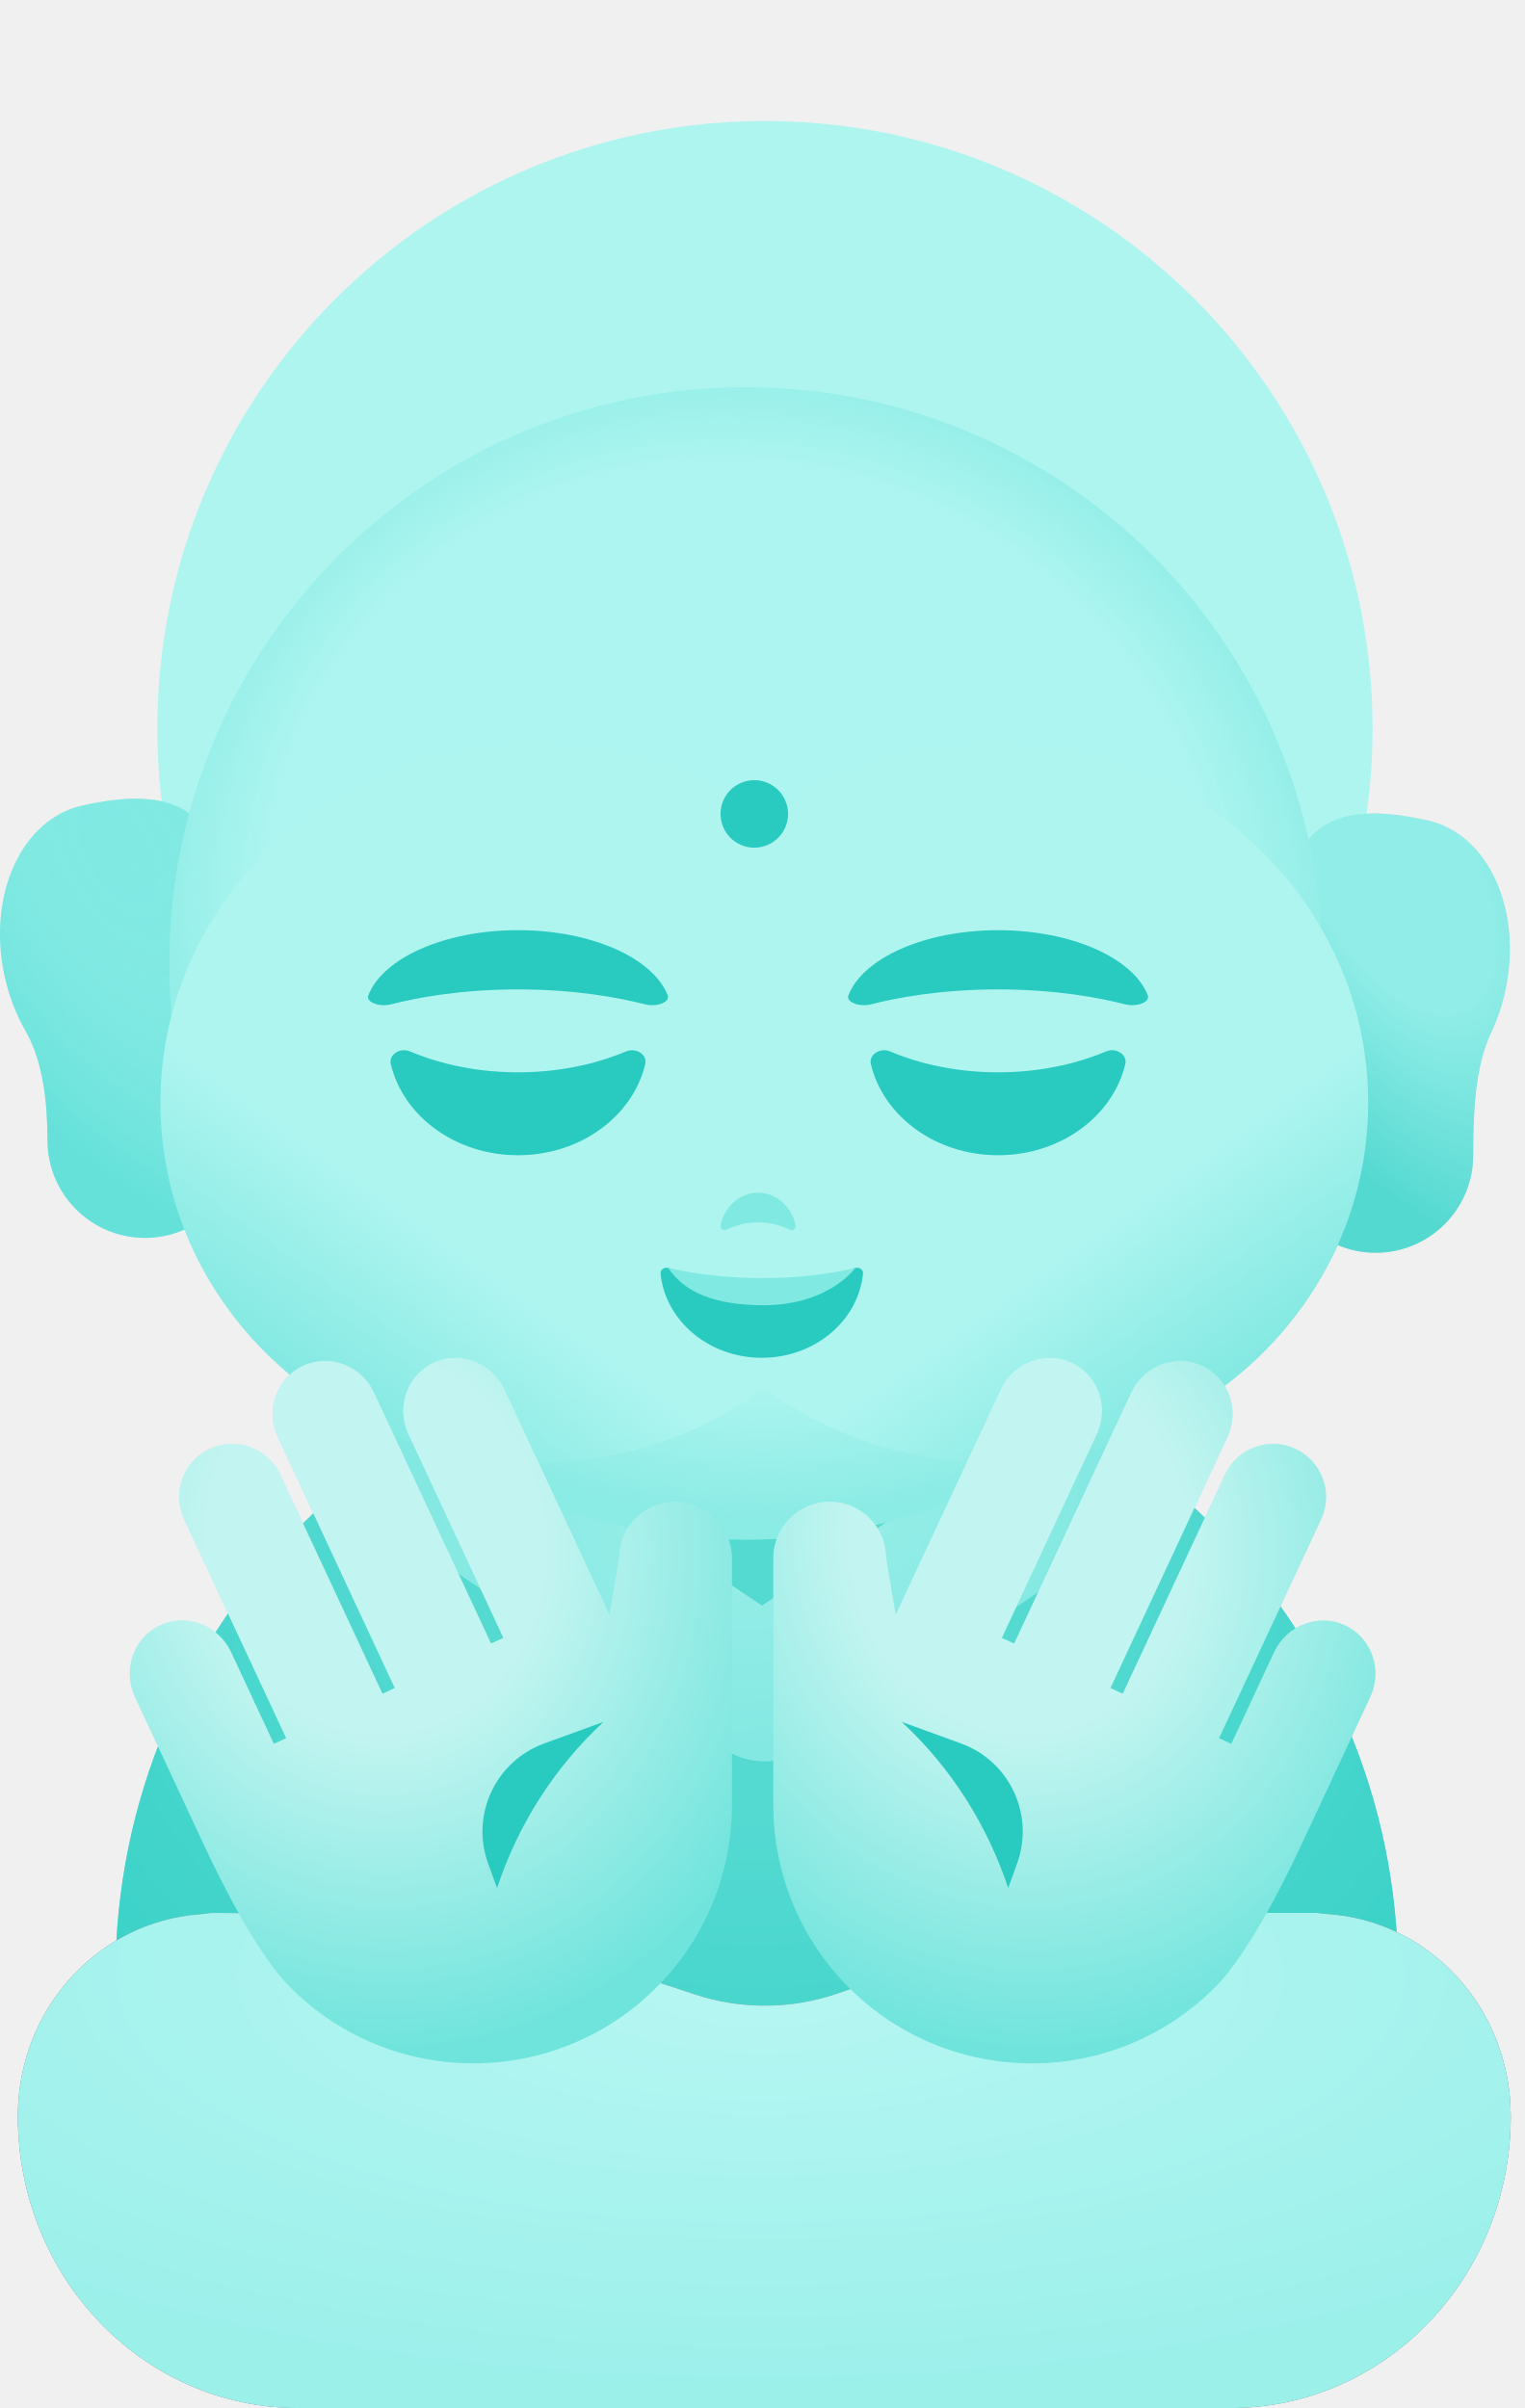
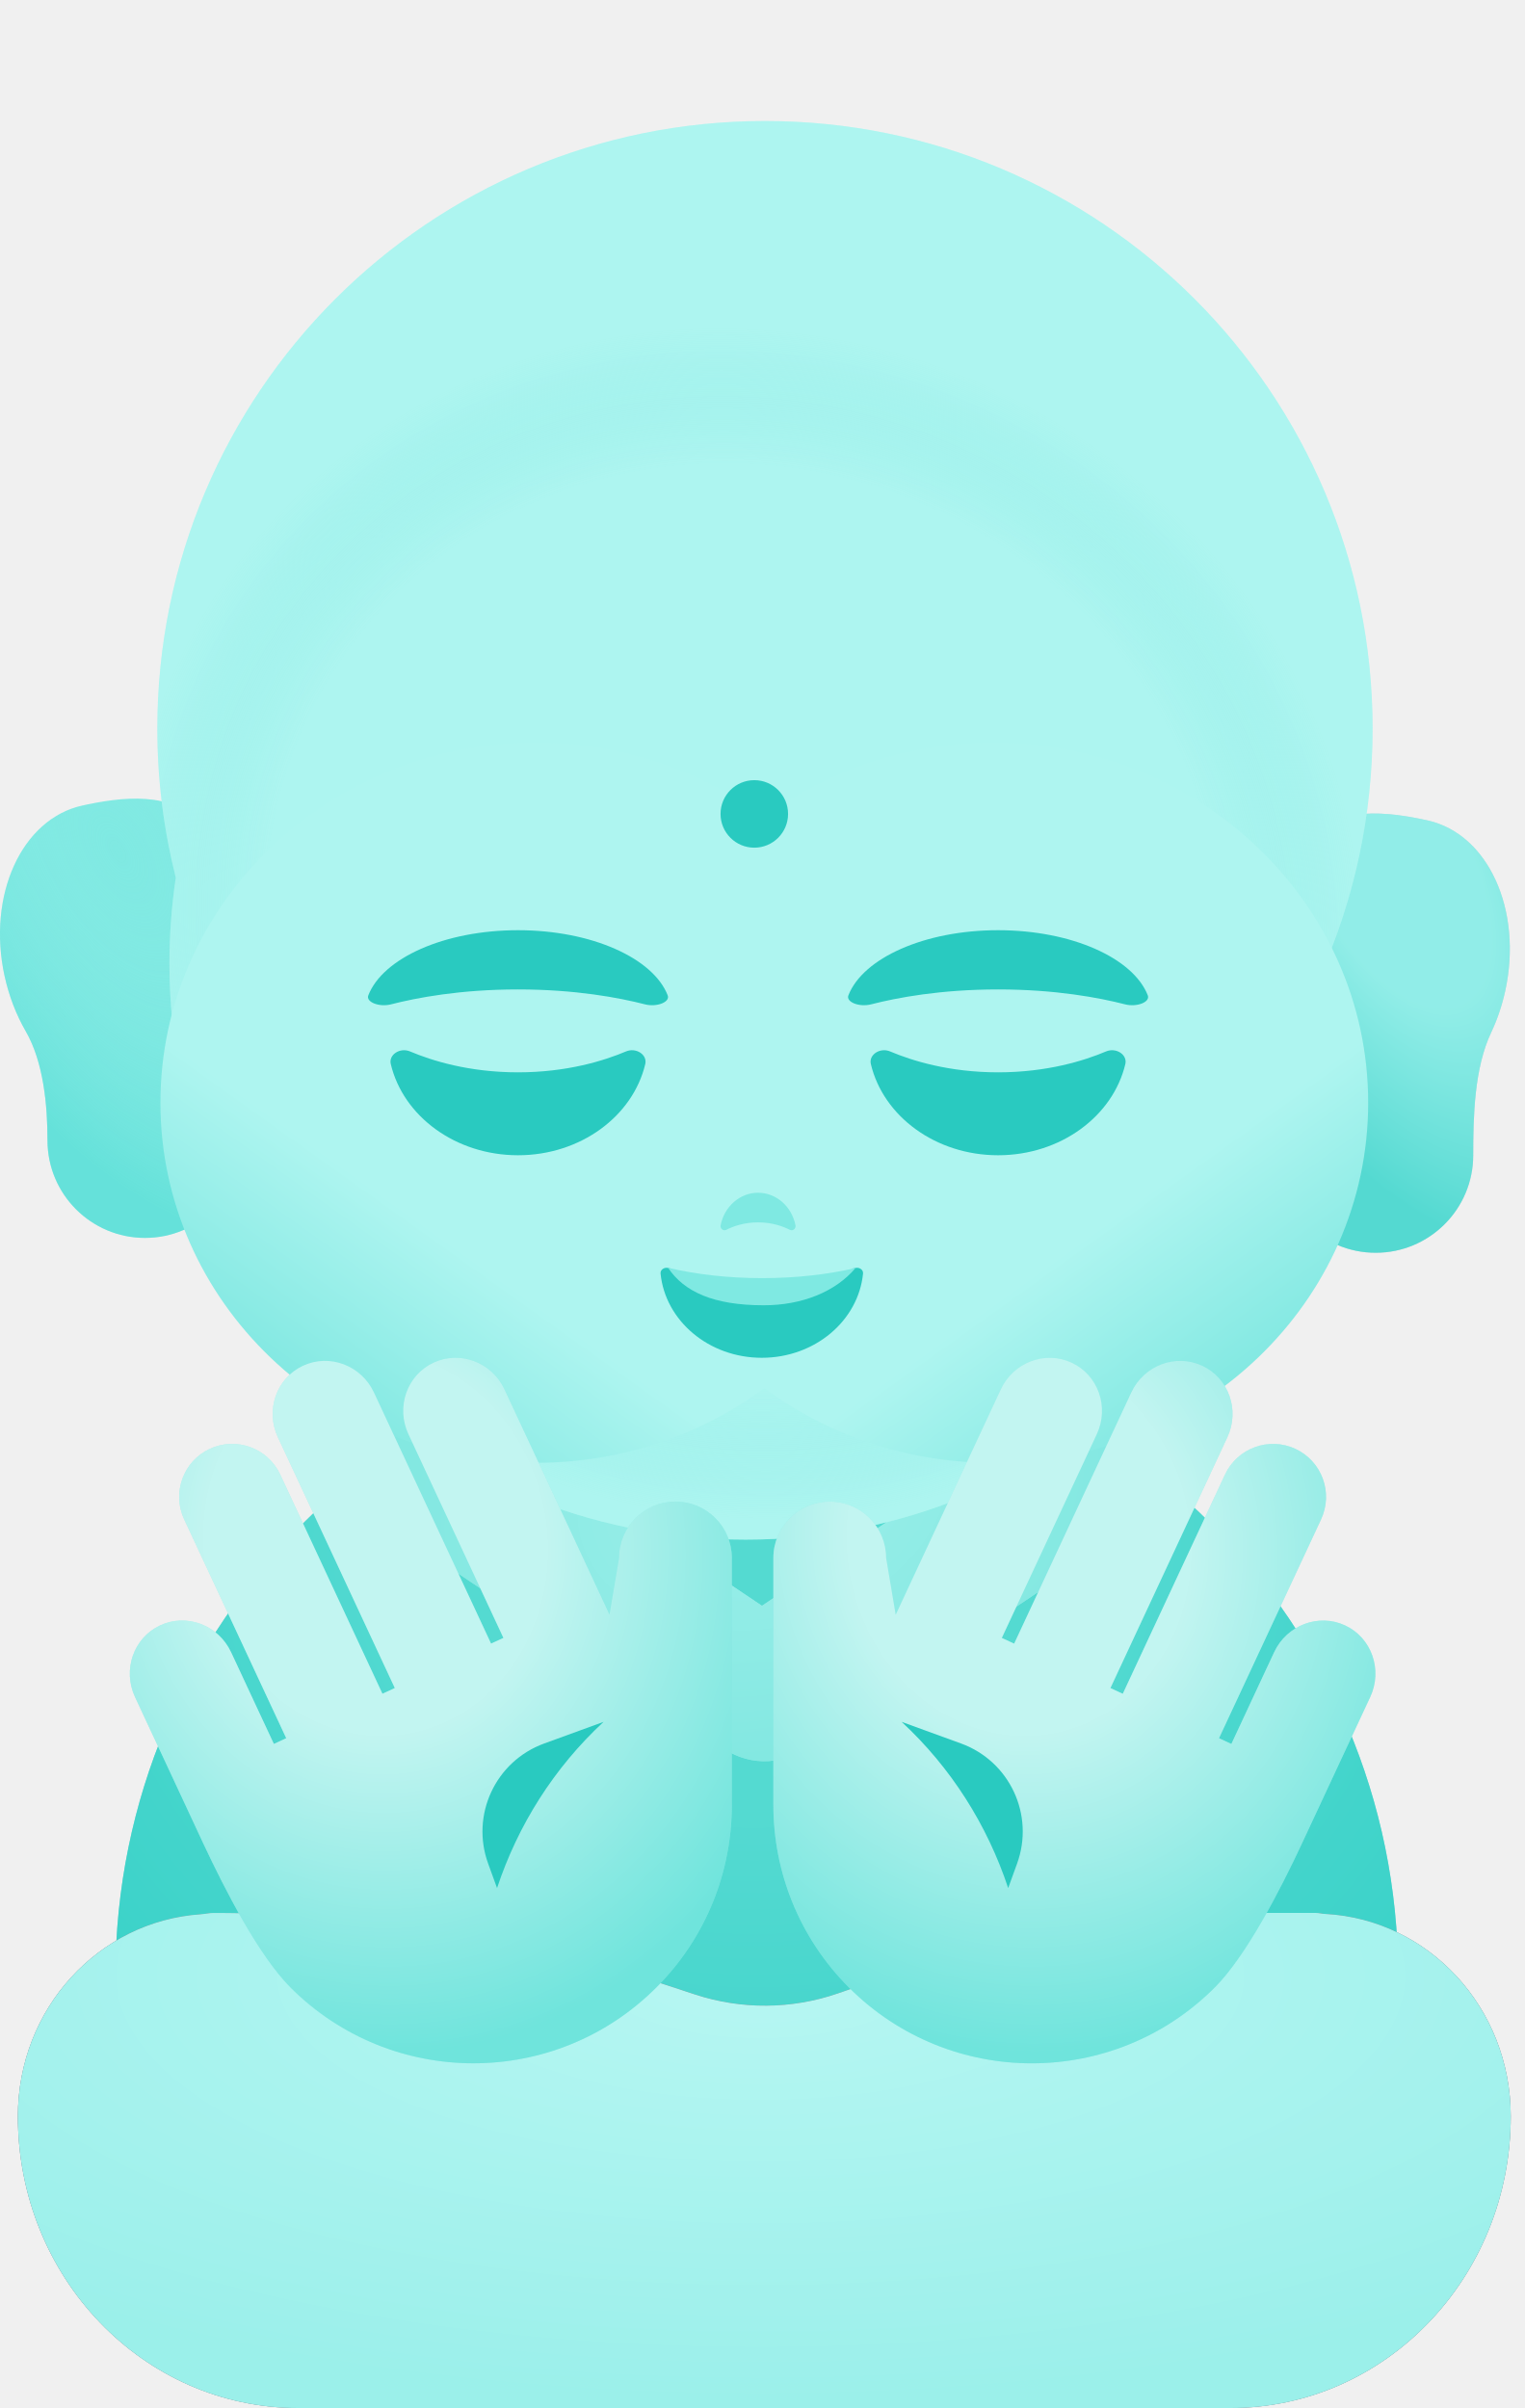
- <svg xmlns="http://www.w3.org/2000/svg" xmlns:xlink="http://www.w3.org/1999/xlink" fill="none" height="139" viewBox="0 0 88 139" width="88">
-   <g clip-path="url(#clip0_260_4375)" id="art">
-     <path d="M60.651 84.235C48.839 86.086 37.824 78.393 36.047 67.052C34.27 55.712 42.404 45.017 54.216 43.166C66.027 41.315 77.043 49.008 78.82 60.349C80.597 71.689 72.462 82.384 60.651 84.235Z" fill="url(#paint0_radial_260_4375)" fill-opacity="0.5" id="Vector" />
-     <path d="M27.673 84.235C39.484 86.086 50.5 78.393 52.277 67.052C54.053 55.712 45.919 45.017 34.107 43.166C22.296 41.315 11.28 49.008 9.503 60.349C7.726 71.689 15.861 82.384 27.673 84.235Z" fill="url(#paint1_radial_260_4375)" fill-opacity="0.5" id="Vector_2" />
-     <g id="ë¶ì²_3">
-       <g id="Group 5">
-         <g id="Rectangle 33">
-           <use fill="#29CAC0" xlink:href="#stroke0_260_4375" />
-           <use fill="url(#paint2_radial_260_4375)" fill-opacity="0.5" xlink:href="#stroke0_260_4375" />
-         </g>
-         <g id="Union">
-           <use fill="#BBF7F3" xlink:href="#stroke1_260_4375" />
-           <use fill="url(#paint3_radial_260_4375)" fill-opacity="0.5" xlink:href="#stroke1_260_4375" />
-         </g>
-         <path d="M75.484 48.502C77.122 46.458 80.169 46.87 82.384 47.356C85.887 48.124 87.897 52.534 86.873 57.206C86.685 58.065 86.407 58.873 86.057 59.614C85.091 61.659 85.026 64.424 85.026 66.686C85.026 69.795 82.506 72.315 79.397 72.315C76.289 72.314 73.77 69.794 73.769 66.686C73.769 63.996 74.262 60.649 73.977 57.974C73.858 56.849 73.918 55.646 74.186 54.424C74.562 52.705 74.531 49.692 75.484 48.502Z" fill="#FFDBE4" id="Union_2" />
-         <path d="M44.015 87.74C62.382 87.74 77.271 72.849 77.271 54.479C77.271 36.109 62.382 21.218 44.015 21.218C25.648 21.218 10.759 36.109 10.759 54.479C10.759 72.849 25.648 87.74 44.015 87.74Z" fill="url(#paint4_linear_260_4375)" id="Vector_3" />
-         <g id="Vector_4">
-           <use fill="#B7F7F3" xlink:href="#stroke2_260_4375" />
-           <use fill="url(#paint5_radial_260_4375)" fill-opacity="0.5" xlink:href="#stroke2_260_4375" />
-         </g>
-         <path d="M44.149 77.134C63.517 77.134 79.218 61.431 79.218 42.06C79.218 22.688 63.517 6.985 44.149 6.985C24.781 6.985 9.08 22.688 9.08 42.06C9.08 61.431 24.781 77.134 44.149 77.134Z" fill="#AEF5F0" id="Vector_5" />
-         <path d="M24.196 103.059C23.33 103.059 23.113 110.564 23.113 114.317L25.062 117.781C25.134 112.874 25.062 103.059 24.196 103.059Z" fill="#FFADC2" id="Vector 1" />
-         <path d="M64.915 103.059C65.781 103.059 65.997 110.564 65.997 114.317L64.049 117.781C63.976 112.874 64.049 103.059 64.915 103.059Z" fill="#FFADC2" id="Vector 2" />
-         <g id="Vector_6">
-           <use fill="#4E5968" xlink:href="#stroke3_260_4375" />
-           <use fill="#B7F7F3" xlink:href="#stroke3_260_4375" />
-           <use fill="url(#paint6_radial_260_4375)" fill-opacity="0.5" xlink:href="#stroke3_260_4375" />
-         </g>
-       </g>
-       <g id="Group 45">
-         <g id="Union_3">
-           <use fill="#7FE9E2" xlink:href="#stroke4_260_4375" />
-           <use fill="url(#paint7_radial_260_4375)" fill-opacity="0.5" xlink:href="#stroke4_260_4375" />
-         </g>
-         <g id="Union_4">
-           <use fill="#7FE9E2" xlink:href="#stroke5_260_4375" />
-           <use fill="url(#paint8_radial_260_4375)" fill-opacity="0.5" xlink:href="#stroke5_260_4375" />
-         </g>
-         <g id="Vector_7">
-           <use fill="#ADF5F0" xlink:href="#stroke6_260_4375" />
-           <use fill="url(#paint9_radial_260_4375)" fill-opacity="0.5" xlink:href="#stroke6_260_4375" />
-         </g>
-         <path d="M30.906 84.439C42.862 84.439 52.554 75.133 52.554 63.654C52.554 52.175 42.862 42.869 30.906 42.869C18.951 42.869 9.259 52.175 9.259 63.654C9.259 75.133 18.951 84.439 30.906 84.439Z" fill="url(#paint10_linear_260_4375)" id="Vector_8" />
-         <path d="M57.317 84.439C69.272 84.439 78.964 75.133 78.964 63.654C78.964 52.175 69.272 42.869 57.317 42.869C45.361 42.869 35.669 52.175 35.669 63.654C35.669 75.133 45.361 84.439 57.317 84.439Z" fill="url(#paint11_linear_260_4375)" id="Vector_9" />
-         <g id="Group 4">
-           <path d="M43.534 48.931C44.61 48.931 45.483 48.059 45.483 46.982C45.483 45.906 44.61 45.034 43.534 45.034C42.458 45.034 41.586 45.906 41.586 46.982C41.586 48.059 42.458 48.931 43.534 48.931Z" fill="#29CAC0" id="Vector_48" />
-           <path d="M49.376 73.19C49.324 73.202 49.267 73.21 49.214 73.222C48.081 74.483 46.193 75.19 44.049 75.19C41.221 75.19 39.569 74.479 38.663 73.211C38.629 73.203 38.592 73.198 38.558 73.19C38.329 73.138 38.102 73.3 38.123 73.514C38.397 76.241 40.907 78.377 43.967 78.377C47.027 78.377 49.538 76.241 49.81 73.514C49.832 73.299 49.605 73.138 49.376 73.19Z" fill="#29CAC0" id="Vector_49" />
-           <path d="M44.081 75.345C46.28 75.345 48.217 74.572 49.38 73.192C47.798 73.562 45.963 73.779 43.996 73.779C42.007 73.779 40.15 73.558 38.556 73.18C39.485 74.568 41.18 75.345 44.081 75.345Z" fill="#7FE9E2" id="Vector_50" />
-           <path d="M23.667 60.694C23.089 60.449 22.425 60.878 22.553 61.42C23.267 64.427 26.284 66.685 29.897 66.685C33.511 66.685 36.528 64.427 37.241 61.42C37.37 60.878 36.706 60.449 36.128 60.694C34.867 61.227 32.72 61.899 29.897 61.899C27.074 61.899 24.927 61.227 23.667 60.694Z" fill="#29CAC0" id="Vector_51" />
-           <path d="M63.835 60.694C64.413 60.449 65.077 60.878 64.948 61.42C64.235 64.427 61.218 66.685 57.604 66.685C53.991 66.685 50.974 64.427 50.26 61.42C50.132 60.878 50.796 60.449 51.374 60.694C52.634 61.227 54.781 61.899 57.604 61.899C60.425 61.899 62.574 61.227 63.835 60.694Z" fill="#29CAC0" id="Vector_52" />
-           <path d="M37.227 57.974C37.906 58.149 38.688 57.843 38.536 57.456C37.697 55.308 34.148 53.694 29.896 53.694C25.645 53.694 22.096 55.308 21.256 57.456C21.105 57.843 21.886 58.149 22.566 57.974C24.049 57.593 26.575 57.113 29.896 57.113C33.215 57.113 35.743 57.593 37.227 57.974Z" fill="#29CAC0" id="Vector_53" />
-           <path d="M64.935 57.974C65.614 58.149 66.396 57.843 66.244 57.456C65.405 55.308 61.856 53.695 57.604 53.695C53.353 53.695 49.804 55.308 48.964 57.456C48.813 57.843 49.594 58.149 50.274 57.974C51.757 57.593 54.283 57.113 57.604 57.113C60.923 57.113 63.452 57.593 64.935 57.974Z" fill="#29CAC0" id="Vector_54" />
-           <path d="M45.583 70.99C45.753 71.078 45.949 70.924 45.911 70.731C45.701 69.657 44.813 68.85 43.751 68.85C42.688 68.85 41.8 69.657 41.591 70.731C41.553 70.924 41.748 71.078 41.918 70.99C42.289 70.8 42.92 70.56 43.751 70.56C44.58 70.56 45.212 70.8 45.583 70.99Z" fill="#7FE9E2" id="Vector_55" />
-         </g>
-       </g>
-       <g id="Group">
-         <g id="Vector_56">
-           <use fill="#85EAE3" xlink:href="#stroke7_260_4375" />
-           <use fill="url(#paint50_radial_260_4375)" fill-opacity="0.5" xlink:href="#stroke7_260_4375" />
-         </g>
-         <g id="Vector_57">
-           <use fill="#85EAE3" xlink:href="#stroke8_260_4375" />
-           <use fill="url(#paint51_radial_260_4375)" fill-opacity="0.5" xlink:href="#stroke8_260_4375" />
-         </g>
-         <path d="M34.835 99.393L31.404 100.643C28.599 101.664 27.152 104.766 28.173 107.572L28.687 108.987C29.891 105.35 31.985 102.032 34.835 99.393Z" fill="#29CAC0" id="Vector_58" />
-         <path d="M52.038 99.393L55.469 100.643C58.275 101.664 59.721 104.766 58.7 107.572L58.187 108.987C56.982 105.35 54.889 102.032 52.038 99.393Z" fill="#29CAC0" id="Vector_59" />
-       </g>
-     </g>
+ <svg xmlns="http://www.w3.org/2000/svg" width="88" height="139" viewBox="0 -13.97 176 278" fill="none">
+   <g>
+     <path id="Vector" d="M13.322 214.222C13.322 173.334 46.469 140.188 87.357 140.188C128.245 140.188 161.392 173.334 161.392 214.222V245.844H13.322V214.222Z" fill="#29CAC0" />
+     <path id="Vector_2" d="M13.322 214.222C13.322 173.334 46.469 140.188 87.357 140.188C128.245 140.188 161.392 173.334 161.392 214.222V245.844H13.322V214.222Z" fill="url(#paint0_radial_0_4)" fill-opacity="0.5" />
+     <path id="Vector_3" d="M121.184 149.105C124.956 146.572 130.066 147.577 132.598 151.349C135.13 155.121 134.125 160.232 130.354 162.765L92.826 187.964C89.517 190.186 85.178 189.686 82.453 186.984C81.579 186.757 80.726 186.383 79.934 185.851L45.555 162.765C41.783 160.232 40.777 155.121 43.309 151.349C45.841 147.577 50.953 146.572 54.725 149.105L87.953 171.415L121.184 149.105Z" fill="#BBF7F3" />
+     <path id="Vector_4" d="M121.184 149.105C124.956 146.572 130.066 147.577 132.598 151.349C135.13 155.121 134.125 160.232 130.354 162.765L92.826 187.964C89.517 190.186 85.178 189.686 82.453 186.984C81.579 186.757 80.726 186.383 79.934 185.851L45.555 162.765C41.783 160.232 40.777 155.121 43.309 151.349C45.841 147.577 50.953 146.572 54.725 149.105L87.953 171.415L121.184 149.105Z" fill="url(#paint1_radial_0_4)" fill-opacity="0.5" />
+     <path id="Vector_5" d="M150.969 83.035C154.244 78.947 160.339 79.771 164.768 80.742C171.774 82.279 175.795 91.099 173.746 100.443C173.369 102.161 172.813 103.776 172.113 105.26C170.183 109.349 170.053 114.88 170.053 119.402C170.053 125.62 165.012 130.66 158.795 130.66C152.578 130.66 147.539 125.62 147.539 119.402C147.539 114.023 148.524 107.33 147.955 101.98C147.715 99.729 147.835 97.322 148.371 94.879C149.125 91.441 149.063 85.415 150.969 83.035Z" fill="#FFDBE4" />
+     <path id="Vector_6" d="M88.03 161.512C124.763 161.512 154.542 131.729 154.542 94.989C154.542 58.25 124.763 28.467 88.03 28.467C51.296 28.467 21.518 58.25 21.518 94.989C21.518 131.729 51.296 161.512 88.03 161.512Z" fill="url(#paint2_linear_0_4)" />
+     <path id="Vector_7" d="M87.721 162.051C124.755 162.051 154.777 132.655 154.777 96.393C154.777 60.131 124.755 30.734 87.721 30.734C50.688 30.734 20.666 60.131 20.666 96.393C20.666 132.655 50.688 162.051 87.721 162.051Z" fill="#B7F7F3" />
+     <path id="Vector_8" d="M87.721 162.051C124.755 162.051 154.777 132.655 154.777 96.393C154.777 60.131 124.755 30.734 87.721 30.734C50.688 30.734 20.666 60.131 20.666 96.393C20.666 132.655 50.688 162.051 87.721 162.051Z" fill="url(#paint3_radial_0_4)" fill-opacity="0.5" />
+     <path id="Vector_9" d="M48.392 192.148C46.66 192.148 46.227 207.16 46.227 214.666L50.124 221.594C50.268 211.778 50.124 192.148 48.392 192.148Z" fill="#FFADC2" />
+     <path id="Vector_10" d="M129.829 192.148C131.561 192.148 131.994 207.16 131.994 214.666L128.097 221.594C127.953 211.778 128.097 192.148 129.829 192.148Z" fill="#FFADC2" />
+     <path id="Vector_11" d="M145.471 206.872C130.99 206.872 116.611 209.288 102.926 214.022L96.734 216.166C91.374 218.016 85.592 218.06 80.208 216.29L77.205 215.3C60.276 209.722 42.449 206.878 24.624 206.878C24.118 206.878 23.642 207.002 23.143 207.034C11.388 207.844 2.066 217.918 2.066 230.356C2.066 248.954 16.551 264.03 34.421 264.03H142.027C159.896 264.03 174.382 248.954 174.382 230.356C174.382 217.806 164.893 207.64 152.99 206.996C152.597 206.978 152.223 206.872 151.824 206.872H145.477H145.471Z" fill="#4E5968" />
+     <path id="Vector_12" d="M145.471 206.872C130.99 206.872 116.611 209.288 102.926 214.022L96.734 216.166C91.374 218.016 85.592 218.06 80.208 216.29L77.205 215.3C60.276 209.722 42.449 206.878 24.624 206.878C24.118 206.878 23.642 207.002 23.143 207.034C11.388 207.844 2.066 217.918 2.066 230.356C2.066 248.954 16.551 264.03 34.421 264.03H142.027C159.896 264.03 174.382 248.954 174.382 230.356C174.382 217.806 164.893 207.64 152.99 206.996C152.597 206.978 152.223 206.872 151.824 206.872H145.477H145.471Z" fill="#B7F7F3" />
+     <path id="Vector_13" d="M145.471 206.872C130.99 206.872 116.611 209.288 102.926 214.022L96.734 216.166C91.374 218.016 85.592 218.06 80.208 216.29L77.205 215.3C60.276 209.722 42.449 206.878 24.624 206.878C24.118 206.878 23.642 207.002 23.143 207.034C11.388 207.844 2.066 217.918 2.066 230.356C2.066 248.954 16.551 264.03 34.421 264.03H142.027C159.896 264.03 174.382 248.954 174.382 230.356C174.382 217.806 164.893 207.64 152.99 206.996C152.597 206.978 152.223 206.872 151.824 206.872H145.477H145.471Z" fill="url(#paint4_radial_0_4)" fill-opacity="0.5" />
+     <path id="Vector_14" d="M150.967 83.035C154.242 78.947 160.337 79.771 164.766 80.742C171.772 82.279 175.793 91.099 173.744 100.443C173.368 102.161 172.811 103.776 172.111 105.26C170.181 109.349 170.051 114.88 170.051 119.402C170.051 125.62 165.01 130.66 158.793 130.66C152.576 130.66 147.537 125.62 147.537 119.402C147.537 114.023 148.522 107.33 147.953 101.98C147.713 99.729 147.833 97.322 148.369 94.879C149.123 91.441 149.061 85.415 150.967 83.035Z" fill="#7FE9E2" />
+     <path id="Vector_15" d="M150.967 83.035C154.242 78.947 160.337 79.771 164.766 80.742C171.772 82.279 175.793 91.099 173.744 100.443C173.368 102.161 172.811 103.776 172.111 105.26C170.181 109.349 170.051 114.88 170.051 119.402C170.051 125.62 165.01 130.66 158.793 130.66C152.576 130.66 147.537 125.62 147.537 119.402C147.537 114.023 148.522 107.33 147.953 101.98C147.713 99.729 147.833 97.322 148.369 94.879C149.123 91.441 149.061 85.415 150.967 83.035Z" fill="url(#paint5_radial_0_4)" fill-opacity="0.5" />
+     <path id="Vector_16" d="M9.511 79.026C13.94 78.054 20.037 77.229 23.312 81.319C25.218 83.699 25.154 89.725 25.907 93.162C26.305 94.978 26.474 96.774 26.436 98.5C26.307 104.379 27.995 111.803 27.995 117.684C27.995 123.902 22.956 128.943 16.739 128.944C10.523 128.944 5.482 123.902 5.482 117.684C5.482 113.575 5.017 108.64 2.966 105.079C1.884 103.199 1.043 101.057 0.532 98.727C-1.516 89.383 2.504 80.562 9.511 79.026Z" fill="#7FE9E2" />
+     <path id="Vector_17" d="M9.511 79.026C13.94 78.054 20.037 77.229 23.312 81.319C25.218 83.699 25.154 89.725 25.907 93.162C26.305 94.978 26.474 96.774 26.436 98.5C26.307 104.379 27.995 111.803 27.995 117.684C27.995 123.902 22.956 128.943 16.739 128.944C10.523 128.944 5.482 123.902 5.482 117.684C5.482 113.575 5.017 108.64 2.966 105.079C1.884 103.199 1.043 101.057 0.532 98.727C-1.516 89.383 2.504 80.562 9.511 79.026Z" fill="url(#paint6_radial_0_4)" fill-opacity="0.5" />
+     <path id="Vector_18" d="M88.299 0.002C127.035 0.002 158.438 31.408 158.438 70.15C158.438 80.152 156.338 89.662 152.566 98.271C152.024 134.543 122.463 163.779 86.068 163.779C49.335 163.779 19.557 133.997 19.557 97.258C19.557 93.894 19.807 90.587 20.289 87.357C18.901 81.851 18.16 76.087 18.16 70.15C18.16 31.408 49.563 0.002 88.299 0.002Z" fill="#ADF5F0" />
+     <path id="Vector_19" d="M88.299 0.002C127.035 0.002 158.438 31.408 158.438 70.15C158.438 80.152 156.338 89.662 152.566 98.271C152.024 134.543 122.463 163.779 86.068 163.779C49.335 163.779 19.557 133.997 19.557 97.258C19.557 93.894 19.807 90.587 20.289 87.357C18.901 81.851 18.16 76.087 18.16 70.15C18.16 31.408 49.563 0.002 88.299 0.002Z" fill="url(#paint7_radial_0_4)" fill-opacity="0.3" />
+     <path id="Vector_20" d="M61.813 154.91C85.724 154.91 105.108 136.298 105.108 113.34C105.108 90.381 85.724 71.769 61.813 71.769C37.902 71.769 18.518 90.381 18.518 113.34C18.518 136.298 37.902 154.91 61.813 154.91Z" fill="url(#paint8_linear_0_4)" />
+     <path id="Vector_21" d="M114.633 154.91C138.544 154.91 157.928 136.298 157.928 113.34C157.928 90.381 138.544 71.769 114.633 71.769C90.722 71.769 71.338 90.381 71.338 113.34C71.338 136.298 90.722 154.91 114.633 154.91Z" fill="url(#paint9_linear_0_4)" />
+     <path id="Vector_22" d="M87.069 83.893C89.221 83.893 90.965 82.148 90.965 79.996C90.965 77.843 89.221 76.099 87.069 76.099C84.916 76.099 83.172 77.843 83.172 79.996C83.172 82.148 84.916 83.893 87.069 83.893Z" fill="#29CAC0" />
+     <path id="Vector_23" d="M98.751 132.412C98.649 132.435 98.534 132.451 98.429 132.474C96.163 134.997 92.386 136.412 88.098 136.412C82.442 136.412 79.138 134.99 77.326 132.452C77.259 132.437 77.183 132.427 77.116 132.412C76.657 132.307 76.203 132.63 76.247 133.06C76.794 138.513 81.814 142.784 87.934 142.784C94.053 142.784 99.075 138.513 99.621 133.06C99.663 132.629 99.211 132.307 98.751 132.412Z" fill="#29CAC0" />
+     <path id="Vector_24" d="M88.161 136.722C92.56 136.722 96.434 135.175 98.759 132.416C95.597 133.155 91.926 133.588 87.993 133.588C84.014 133.588 80.299 133.148 77.111 132.392C78.97 135.167 82.359 136.722 88.161 136.722Z" fill="#7FE9E2" />
+     <path id="Vector_25" d="M47.333 107.418C46.178 106.929 44.849 107.787 45.107 108.871C46.533 114.884 52.568 119.402 59.795 119.402C67.022 119.402 73.056 114.884 74.483 108.871C74.74 107.787 73.411 106.929 72.256 107.418C69.735 108.485 65.441 109.829 59.795 109.829C54.149 109.829 49.854 108.485 47.333 107.418Z" fill="#29CAC0" />
+     <path id="Vector_26" d="M127.67 107.418C128.826 106.929 130.154 107.787 129.897 108.871C128.47 114.884 122.436 119.402 115.209 119.402C107.982 119.402 101.947 114.884 100.521 108.871C100.263 107.787 101.592 106.929 102.747 107.418C105.268 108.485 109.563 109.829 115.209 109.829C120.85 109.829 125.149 108.485 127.67 107.418Z" fill="#29CAC0" />
+     <path id="Vector_27" d="M74.453 101.981C75.813 102.33 77.375 101.717 77.073 100.943C75.394 96.648 68.295 93.421 59.793 93.421C51.29 93.421 44.191 96.648 42.513 100.943C42.21 101.717 43.773 102.33 45.132 101.981C48.098 101.218 53.15 100.258 59.793 100.258C66.43 100.258 71.487 101.218 74.453 101.981Z" fill="#29CAC0" />
+     <path id="Vector_28" d="M129.869 101.981C131.229 102.33 132.791 101.717 132.489 100.943C130.81 96.648 123.711 93.421 115.209 93.421C106.706 93.421 99.607 96.648 97.929 100.943C97.626 101.717 99.189 102.33 100.548 101.981C103.514 101.218 108.566 100.258 115.209 100.258C121.846 100.258 126.903 101.218 129.869 101.981Z" fill="#29CAC0" />
+     <path id="Vector_29" d="M91.167 128.011C91.506 128.186 91.897 127.879 91.821 127.493C91.402 125.345 89.627 123.731 87.501 123.731C85.376 123.731 83.601 125.345 83.181 127.493C83.106 127.879 83.496 128.186 83.836 128.011C84.578 127.63 85.841 127.15 87.501 127.15C89.161 127.15 90.425 127.63 91.167 128.011Z" fill="#7FE9E2" />
+     <path id="Vector_30" d="M155.266 173.682C152.204 172.254 148.534 173.642 147.071 176.781L142.136 187.365L140.709 186.707L152.488 161.444C153.919 158.377 152.596 154.732 149.533 153.301C146.471 151.874 142.829 153.204 141.399 156.271L129.602 181.573L128.175 180.915L141.672 151.96C143.131 148.829 141.834 145.133 138.771 143.706C135.709 142.279 132.042 143.659 130.583 146.79L117.064 175.785L115.637 175.127L126.604 151.604C128.063 148.473 126.766 144.777 123.703 143.35C120.641 141.923 116.974 143.303 115.515 146.435C115.515 146.435 115.515 146.438 115.515 146.442L103.39 172.449L102.287 165.902C102.287 162.307 99.372 159.388 95.777 159.388C92.183 159.388 89.268 162.303 89.268 165.902V194.4C89.268 202.036 92.179 209.672 98.006 215.5C109.656 227.152 128.548 227.152 140.198 215.5C143.825 211.872 147.754 204.276 150.281 198.858C150.719 197.92 151.208 196.866 151.665 195.889L151.837 195.522C152.075 195.011 152.294 194.544 152.488 194.123L158.16 181.954C159.623 178.812 158.329 175.109 155.266 173.682Z" fill="#85EAE3" />
+     <path id="Vector_31" d="M155.266 173.682C152.204 172.254 148.534 173.642 147.071 176.781L142.136 187.365L140.709 186.707L152.488 161.444C153.919 158.377 152.596 154.732 149.533 153.301C146.471 151.874 142.829 153.204 141.399 156.271L129.602 181.573L128.175 180.915L141.672 151.96C143.131 148.829 141.834 145.133 138.771 143.706C135.709 142.279 132.042 143.659 130.583 146.79L117.064 175.785L115.637 175.127L126.604 151.604C128.063 148.473 126.766 144.777 123.703 143.35C120.641 141.923 116.974 143.303 115.515 146.435C115.515 146.435 115.515 146.438 115.515 146.442L103.39 172.449L102.287 165.902C102.287 162.307 99.372 159.388 95.777 159.388C92.183 159.388 89.268 162.303 89.268 165.902V194.4C89.268 202.036 92.179 209.672 98.006 215.5C109.656 227.152 128.548 227.152 140.198 215.5C143.825 211.872 147.754 204.276 150.281 198.858C150.719 197.92 151.208 196.866 151.665 195.889L151.837 195.522C152.075 195.011 152.294 194.544 152.488 194.123L158.16 181.954C159.623 178.812 158.329 175.109 155.266 173.682Z" fill="url(#paint10_radial_0_4)" fill-opacity="0.5" />
+     <path id="Vector_32" d="M77.969 159.385C74.375 159.385 71.46 162.3 71.46 165.899L70.356 172.446L58.232 146.439C58.232 146.439 58.232 146.435 58.232 146.432C56.772 143.3 53.106 141.92 50.044 143.347C46.981 144.774 45.683 148.47 47.143 151.601L58.11 175.124L56.683 175.782L43.164 146.788C41.704 143.656 38.038 142.276 34.975 143.703C31.913 145.13 30.615 148.826 32.075 151.957L45.572 180.912L44.145 181.57L32.348 156.268C30.917 153.198 27.276 151.871 24.213 153.298C21.151 154.725 19.828 158.371 21.259 161.441L33.038 186.704L31.611 187.362L26.676 176.778C25.213 173.636 21.543 172.248 18.48 173.679C15.418 175.11 14.124 178.809 15.586 181.951L21.259 194.12C21.456 194.541 21.672 195.008 21.909 195.519L22.082 195.886C22.538 196.863 23.027 197.917 23.466 198.855C25.993 204.272 29.921 211.87 33.548 215.496C45.198 227.148 64.091 227.148 75.741 215.496C81.567 209.67 84.479 202.034 84.479 194.397V165.899C84.479 162.304 81.564 159.385 77.969 159.385Z" fill="#85EAE3" />
+     <path id="Vector_33" d="M77.969 159.385C74.375 159.385 71.46 162.3 71.46 165.899L70.356 172.446L58.232 146.439C58.232 146.439 58.232 146.435 58.232 146.432C56.772 143.3 53.106 141.92 50.044 143.347C46.981 144.774 45.683 148.47 47.143 151.601L58.11 175.124L56.683 175.782L43.164 146.788C41.704 143.656 38.038 142.276 34.975 143.703C31.913 145.13 30.615 148.826 32.075 151.957L45.572 180.912L44.145 181.57L32.348 156.268C30.917 153.198 27.276 151.871 24.213 153.298C21.151 154.725 19.828 158.371 21.259 161.441L33.038 186.704L31.611 187.362L26.676 176.778C25.213 173.636 21.543 172.248 18.48 173.679C15.418 175.11 14.124 178.809 15.586 181.951L21.259 194.12C21.456 194.541 21.672 195.008 21.909 195.519L22.082 195.886C22.538 196.863 23.027 197.917 23.466 198.855C25.993 204.272 29.921 211.87 33.548 215.496C45.198 227.148 64.091 227.148 75.741 215.496C81.567 209.67 84.479 202.034 84.479 194.397V165.899C84.479 162.304 81.564 159.385 77.969 159.385Z" fill="url(#paint11_radial_0_4)" fill-opacity="0.5" />
+     <path id="Vector_34" d="M69.671 184.817L62.809 187.316C57.198 189.358 54.304 195.563 56.346 201.176L57.374 204.004C59.782 196.731 63.97 190.095 69.671 184.817Z" fill="#29CAC0" />
+     <path id="Vector_35" d="M104.076 184.817L110.938 187.316C116.549 189.358 119.443 195.563 117.401 201.176L116.373 204.004C113.965 196.731 109.777 190.095 104.076 184.817Z" fill="#29CAC0" />
  </g>
  <defs>
-     <radialGradient cx="0" cy="0" gradientTransform="matrix(28.7105 13.5012 14.0615 -29.9115 49.3623 55.5418)" gradientUnits="userSpaceOnUse" id="paint0_radial_260_4375" r="1">
-       <stop offset="0.713" stop-color="#ABF5F0" />
-       <stop offset="1" stop-color="#4BD9D0" />
-     </radialGradient>
-     <radialGradient cx="0" cy="0" gradientTransform="matrix(-26.9044 15.953 -16.6151 -28.0298 38.961 55.5418)" gradientUnits="userSpaceOnUse" id="paint1_radial_260_4375" r="1">
-       <stop offset="0.713" stop-color="#6DE3DB" stop-opacity="0" />
-       <stop offset="1" stop-color="#6DE3DB" />
-     </radialGradient>
-     <radialGradient cx="0" cy="0" gradientTransform="translate(43.508 89.1532) rotate(90) scale(40.7534 49.3221)" gradientUnits="userSpaceOnUse" id="paint2_radial_260_4375" r="1">
+     <radialGradient id="paint0_radial_0_4" cx="0" cy="0" r="1" gradientUnits="userSpaceOnUse" gradientTransform="translate(87.016 164.338) rotate(90) scale(81.5068 98.6442)">
      <stop offset="0.401" stop-color="#7FE9E2" />
      <stop offset="1" stop-color="#4BD9D0" />
    </radialGradient>
-     <radialGradient cx="0" cy="0" gradientTransform="matrix(-20.5562 5.28486 3.91387 14.8375 44.0397 86.0806)" gradientUnits="userSpaceOnUse" id="paint3_radial_260_4375" r="1">
+     <radialGradient id="paint1_radial_0_4" cx="0" cy="0" r="1" gradientTransform="matrix(-41.113 10.57 7.82786 29.6758 88.0783 158.192)" gradientUnits="userSpaceOnUse">
      <stop offset="0.023" stop-color="#7FE9E2" />
      <stop offset="1" stop-color="#4BD9D0" />
    </radialGradient>
-     <linearGradient gradientUnits="userSpaceOnUse" id="paint4_linear_260_4375" x1="44.015" x2="44.015" y1="21.218" y2="87.74">
+     <linearGradient id="paint2_linear_0_4" x1="88.03" y1="28.467" x2="88.03" y2="161.512" gradientUnits="userSpaceOnUse">
      <stop stop-color="#FFDBE4" />
      <stop offset="1" stop-color="#FFCDD7" />
    </linearGradient>
-     <radialGradient cx="0" cy="0" gradientTransform="matrix(3.45548e-06 33.9779 -36.0885 -1.44264 43.7406 52.9105)" gradientUnits="userSpaceOnUse" id="paint5_radial_260_4375" r="1">
+     <radialGradient id="paint3_radial_0_4" cx="0" cy="0" r="1" gradientTransform="matrix(6.91096e-06 67.9558 -72.177 -2.88528 87.4812 91.8518)" gradientUnits="userSpaceOnUse">
      <stop offset="0.12" stop-color="#B7F7F3" />
      <stop offset="1" stop-color="#97EEE8" />
    </radialGradient>
-     <radialGradient cx="0" cy="0" gradientTransform="matrix(0.0179523 24.9049 -64.8388 0.0415629 43.8955 114.095)" gradientUnits="userSpaceOnUse" id="paint6_radial_260_4375" r="1">
+     <radialGradient id="paint4_radial_0_4" cx="0" cy="0" r="1" gradientTransform="matrix(0.0359046 49.8098 -129.678 0.0831258 87.791 214.222)" gradientUnits="userSpaceOnUse">
      <stop stop-color="#B7F7F3" />
      <stop offset="1" stop-color="#7FE9E2" />
    </radialGradient>
-     <radialGradient cx="0" cy="0" gradientTransform="matrix(1.80148e-07 19.053 -15.8159 -11.6142 80.2628 50.0138)" gradientUnits="userSpaceOnUse" id="paint7_radial_260_4375" r="1">
+     <radialGradient id="paint5_radial_0_4" cx="0" cy="0" r="1" gradientTransform="matrix(3.60296e-07 38.106 -31.6318 -23.2284 160.526 86.0586)" gradientUnits="userSpaceOnUse">
      <stop offset="0.369" stop-color="#A4F2ED" />
      <stop offset="1" stop-color="#29CAC0" />
    </radialGradient>
-     <radialGradient cx="0" cy="0" gradientTransform="matrix(1.88608e-07 19.053 -16.5587 -11.6142 6.79826 49.1551)" gradientUnits="userSpaceOnUse" id="paint8_radial_260_4375" r="1">
+     <radialGradient id="paint6_radial_0_4" cx="0" cy="0" r="1" gradientTransform="matrix(3.77216e-07 38.106 -33.1174 -23.2284 13.5977 84.342)" gradientUnits="userSpaceOnUse">
      <stop stop-color="#A4F2ED" stop-opacity="0" />
      <stop offset="1" stop-color="#4CDAD2" />
    </radialGradient>
-     <radialGradient cx="0" cy="0" gradientTransform="matrix(3.42749e-06 34.4252 -35.7962 -1.46164 42.9153 53.3128)" gradientUnits="userSpaceOnUse" id="paint9_radial_260_4375" r="1">
+     <radialGradient id="paint7_radial_0_4" cx="0" cy="0" r="1" gradientTransform="matrix(6.85498e-06 68.8504 -71.5924 -2.92328 85.8306 92.6554)" gradientUnits="userSpaceOnUse">
      <stop offset="0.771" stop-color="#4AD9D0" stop-opacity="0" />
-       <stop offset="1" stop-color="#4BD9D0" stop-opacity="0.7" />
+       <stop offset="1" stop-color="#AEF5F0" />
    </radialGradient>
-     <linearGradient gradientUnits="userSpaceOnUse" id="paint10_linear_260_4375" x1="24.796" x2="16.065" y1="70.897" y2="83.121">
+     <linearGradient id="paint8_linear_0_4" x1="49.592" y1="127.825" x2="32.13" y2="152.272" gradientUnits="userSpaceOnUse">
      <stop stop-color="#AEF5F0" />
      <stop offset="1" stop-color="#77E5DE" />
    </linearGradient>
-     <linearGradient gradientUnits="userSpaceOnUse" id="paint11_linear_260_4375" x1="63.427" x2="72.158" y1="70.897" y2="83.121">
+     <linearGradient id="paint9_linear_0_4" x1="126.854" y1="127.825" x2="144.316" y2="152.272" gradientUnits="userSpaceOnUse">
      <stop stop-color="#AEF5F0" />
      <stop offset="1" stop-color="#77E5DE" />
    </linearGradient>
-     <radialGradient cx="0" cy="0" gradientTransform="matrix(3.10475 29.3117 -26.1409 2.6452 58.8405 89.0965)" gradientUnits="userSpaceOnUse" id="paint50_radial_260_4375" r="1">
+     <radialGradient id="paint10_radial_0_4" cx="0" cy="0" r="1" gradientTransform="matrix(6.2095 58.6234 -52.2818 5.2904 117.681 164.223)" gradientUnits="userSpaceOnUse">
      <stop offset="0.378" stop-color="white" />
      <stop offset="1" stop-color="#5ADED6" />
    </radialGradient>
-     <radialGradient cx="0" cy="0" gradientTransform="matrix(3.10475 29.3117 -26.1409 2.6452 21.6989 89.0949)" gradientUnits="userSpaceOnUse" id="paint51_radial_260_4375" r="1">
+     <radialGradient id="paint11_radial_0_4" cx="0" cy="0" r="1" gradientTransform="matrix(6.2095 58.6234 -52.2818 5.2904 43.3978 164.221)" gradientUnits="userSpaceOnUse">
      <stop offset="0.378" stop-color="white" />
      <stop offset="1" stop-color="#5ADED6" />
    </radialGradient>
-     <clipPath id="clip0_260_4375">
-       <rect fill="white" height="139" width="87.312" />
-     </clipPath>
-     <path d="M6.661 114.096C6.661 93.651 23.234 77.078 43.679 77.078C64.123 77.078 80.696 93.651 80.696 114.096V129.907H6.661V114.096Z" id="stroke0_260_4375" />
-     <path d="M60.592 81.536C62.478 80.27 65.034 80.772 66.3 82.658C67.566 84.545 67.063 87.101 65.177 88.367L46.413 100.967C44.759 102.077 42.59 101.827 41.227 100.476C40.79 100.362 40.364 100.175 39.968 99.909L22.777 88.367C20.892 87.101 20.389 84.544 21.655 82.658C22.922 80.772 25.477 80.27 27.363 81.536L43.977 92.692L60.592 81.536Z" id="stroke1_260_4375" />
-     <path d="M43.861 88.01C62.377 88.01 77.388 73.312 77.388 55.181C77.388 37.05 62.377 22.352 43.861 22.352C25.344 22.352 10.333 37.05 10.333 55.181C10.333 73.312 25.344 88.01 43.861 88.01Z" id="stroke2_260_4375" />
-     <path d="M72.736 110.421C65.495 110.421 58.306 111.629 51.463 113.996L48.367 115.067C45.687 115.993 42.796 116.015 40.104 115.129L38.603 114.634C30.138 111.845 21.224 110.424 12.312 110.424C12.059 110.424 11.821 110.486 11.571 110.501C5.694 110.907 1.033 115.943 1.033 122.163C1.033 131.462 8.276 139 17.211 139H71.013C79.948 139 87.191 131.462 87.191 122.163C87.191 115.888 82.447 110.804 76.495 110.483C76.299 110.473 76.111 110.421 75.912 110.421H72.739H72.736Z" id="stroke3_260_4375" />
-     <path d="M75.483 48.502C77.121 46.458 80.168 46.87 82.383 47.356C85.886 48.124 87.896 52.534 86.872 57.206C86.684 58.065 86.406 58.873 86.056 59.614C85.09 61.659 85.025 64.424 85.025 66.686C85.025 69.795 82.505 72.315 79.397 72.315C76.288 72.314 73.769 69.794 73.769 66.686C73.769 63.996 74.261 60.649 73.976 57.974C73.857 56.849 73.917 55.646 74.185 54.424C74.561 52.705 74.53 49.692 75.483 48.502Z" id="stroke4_260_4375" />
-     <path d="M4.755 46.497C6.969 46.011 10.018 45.599 11.655 47.643C12.608 48.833 12.576 51.846 12.953 53.565C13.152 54.473 13.236 55.371 13.217 56.234C13.153 59.173 13.998 62.886 13.998 65.826C13.998 68.935 11.478 71.456 8.369 71.456C5.261 71.456 2.741 68.935 2.741 65.826C2.741 63.772 2.509 61.305 1.484 59.525C0.943 58.585 0.522 57.513 0.267 56.347C-0.758 51.676 1.252 47.266 4.755 46.497Z" id="stroke5_260_4375" />
-     <path d="M43.034 88.874C61.401 88.874 76.29 73.983 76.29 55.613C76.29 37.243 61.401 22.352 43.034 22.352C24.668 22.352 9.778 37.243 9.778 55.613C9.778 73.983 24.668 88.874 43.034 88.874Z" id="stroke6_260_4375" />
-     <path d="M77.633 93.826C76.102 93.112 74.267 93.806 73.535 95.375L71.068 100.667L70.354 100.338L76.244 87.707C76.959 86.174 76.298 84.351 74.767 83.635C73.235 82.922 71.415 83.587 70.699 85.12L64.801 97.771L64.087 97.442L70.836 82.965C71.566 81.399 70.917 79.551 69.386 78.838C67.854 78.124 66.021 78.814 65.291 80.38L58.532 94.877L57.819 94.548L63.302 82.787C64.032 81.221 63.383 79.373 61.852 78.66C60.32 77.946 58.487 78.636 57.757 80.202C57.757 80.202 57.757 80.204 57.757 80.206L51.695 93.209L51.144 89.936C51.144 88.138 49.686 86.679 47.889 86.679C46.091 86.679 44.634 88.136 44.634 89.936V104.185C44.634 108.003 46.09 111.821 49.003 114.735C54.828 120.56 64.274 120.56 70.099 114.735C71.913 112.921 73.877 109.123 75.14 106.414C75.36 105.945 75.604 105.418 75.832 104.929L75.919 104.746C76.037 104.49 76.147 104.257 76.244 104.046L79.08 97.962C79.811 96.391 79.165 94.539 77.633 93.826Z" id="stroke7_260_4375" />
-     <path d="M38.985 86.677C37.187 86.677 35.73 88.135 35.73 89.934L35.178 93.207L29.116 80.204C29.116 80.204 29.116 80.202 29.116 80.2C28.386 78.635 26.553 77.945 25.022 78.658C23.491 79.372 22.842 81.22 23.571 82.785L29.055 94.547L28.341 94.876L21.582 80.378C20.852 78.813 19.019 78.123 17.488 78.836C15.956 79.55 15.308 81.398 16.037 82.963L22.786 97.441L22.073 97.77L16.174 85.118C15.459 83.583 13.638 82.92 12.107 83.634C10.575 84.347 9.914 86.17 10.629 87.705L16.519 100.336L15.805 100.665L13.338 95.374C12.606 93.802 10.771 93.109 9.24 93.824C7.709 94.539 7.062 96.389 7.793 97.96L10.629 104.045C10.728 104.255 10.836 104.489 10.955 104.744L11.041 104.927C11.269 105.416 11.514 105.943 11.733 106.412C12.996 109.121 14.961 112.919 16.774 114.733C22.599 120.559 32.045 120.559 37.87 114.733C40.784 111.819 42.239 108.001 42.239 104.183V89.934C42.239 88.137 40.782 86.677 38.985 86.677Z" id="stroke8_260_4375" />
  </defs>
</svg>
